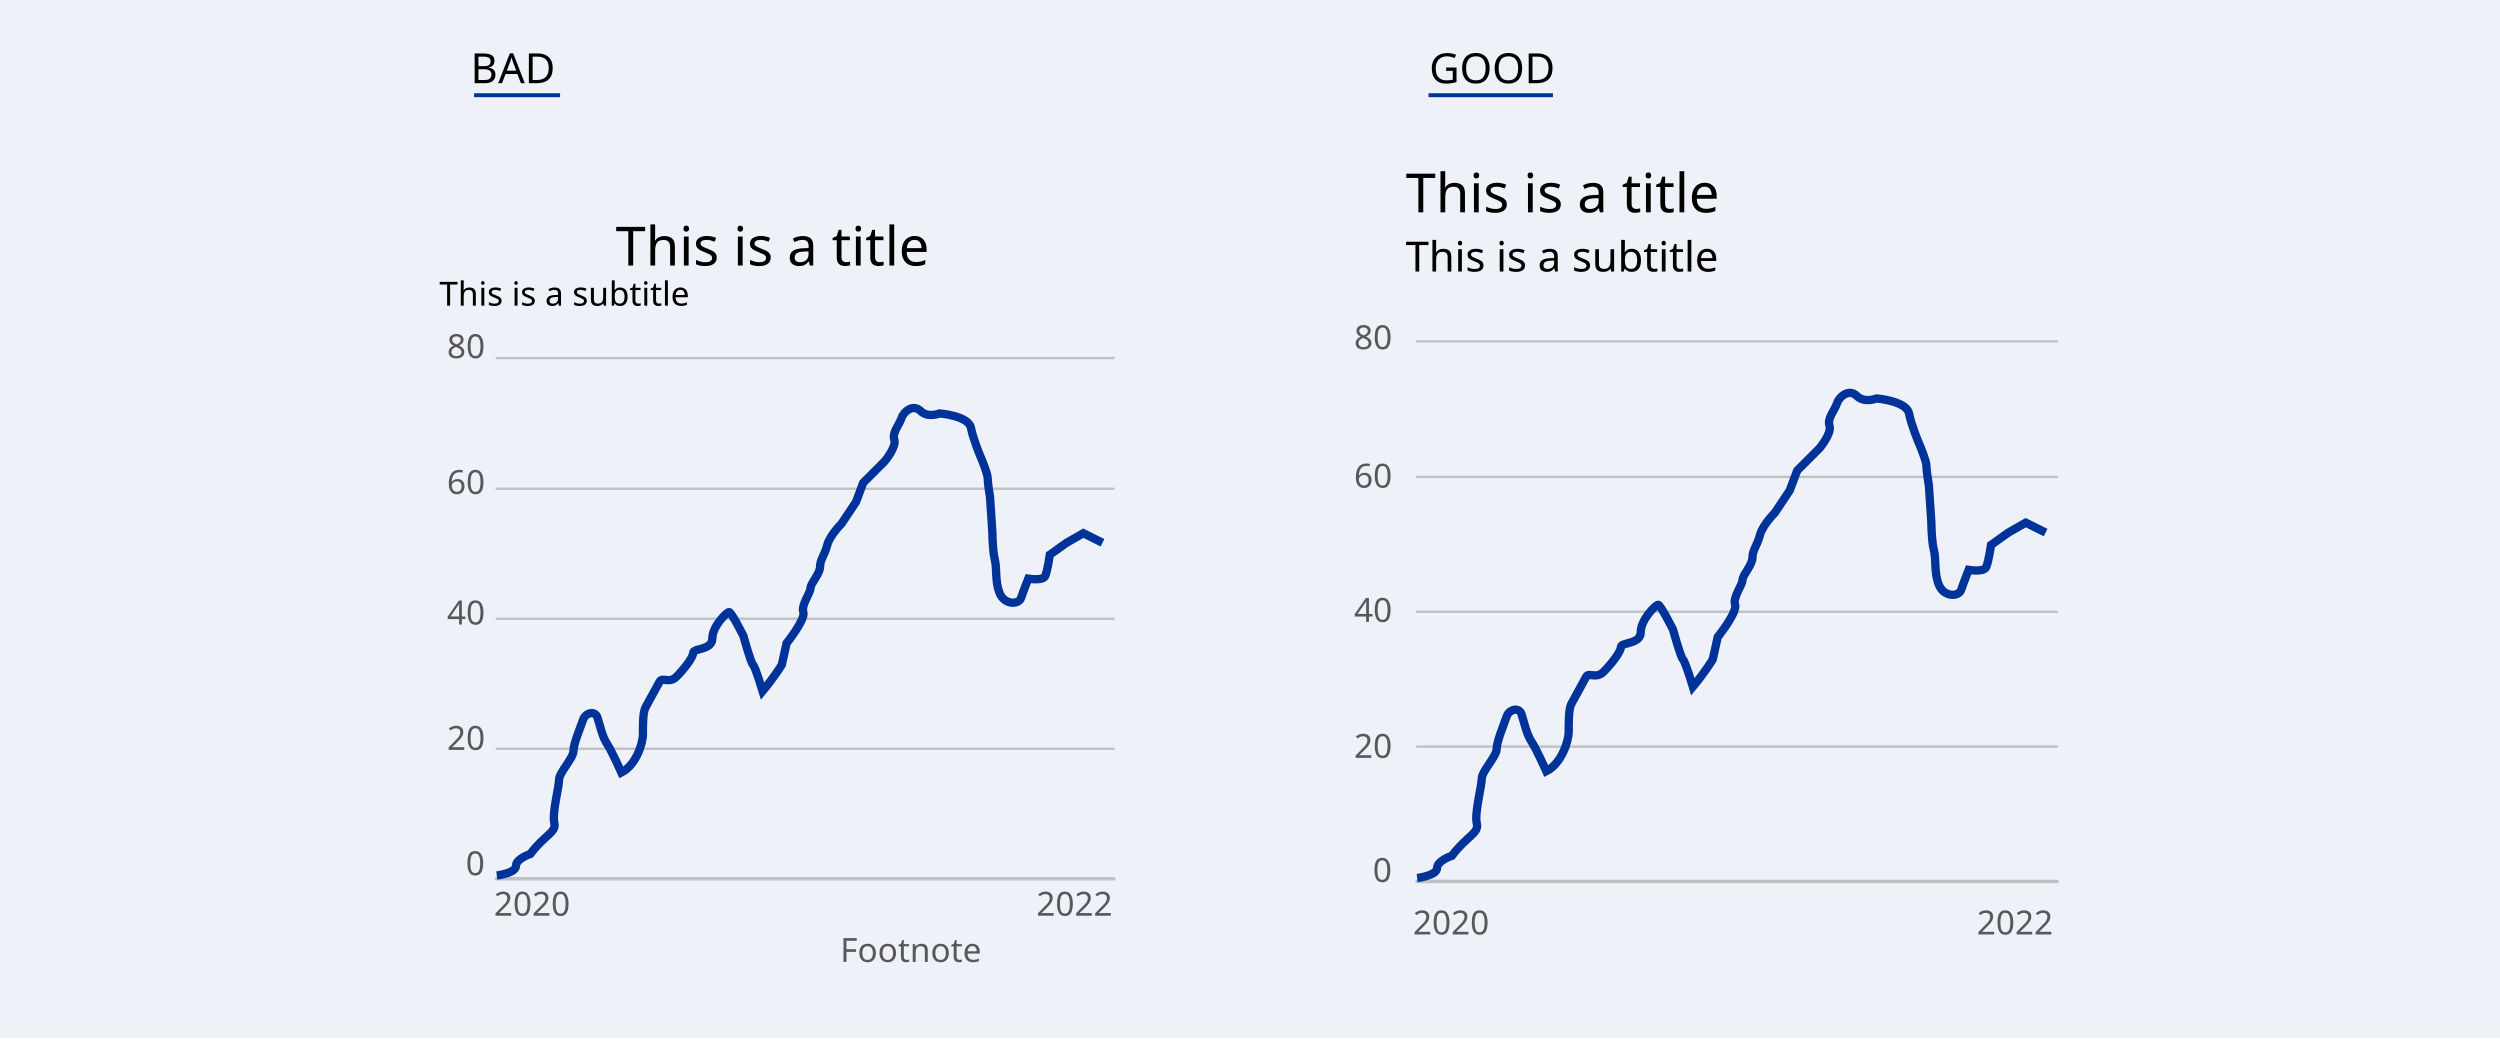
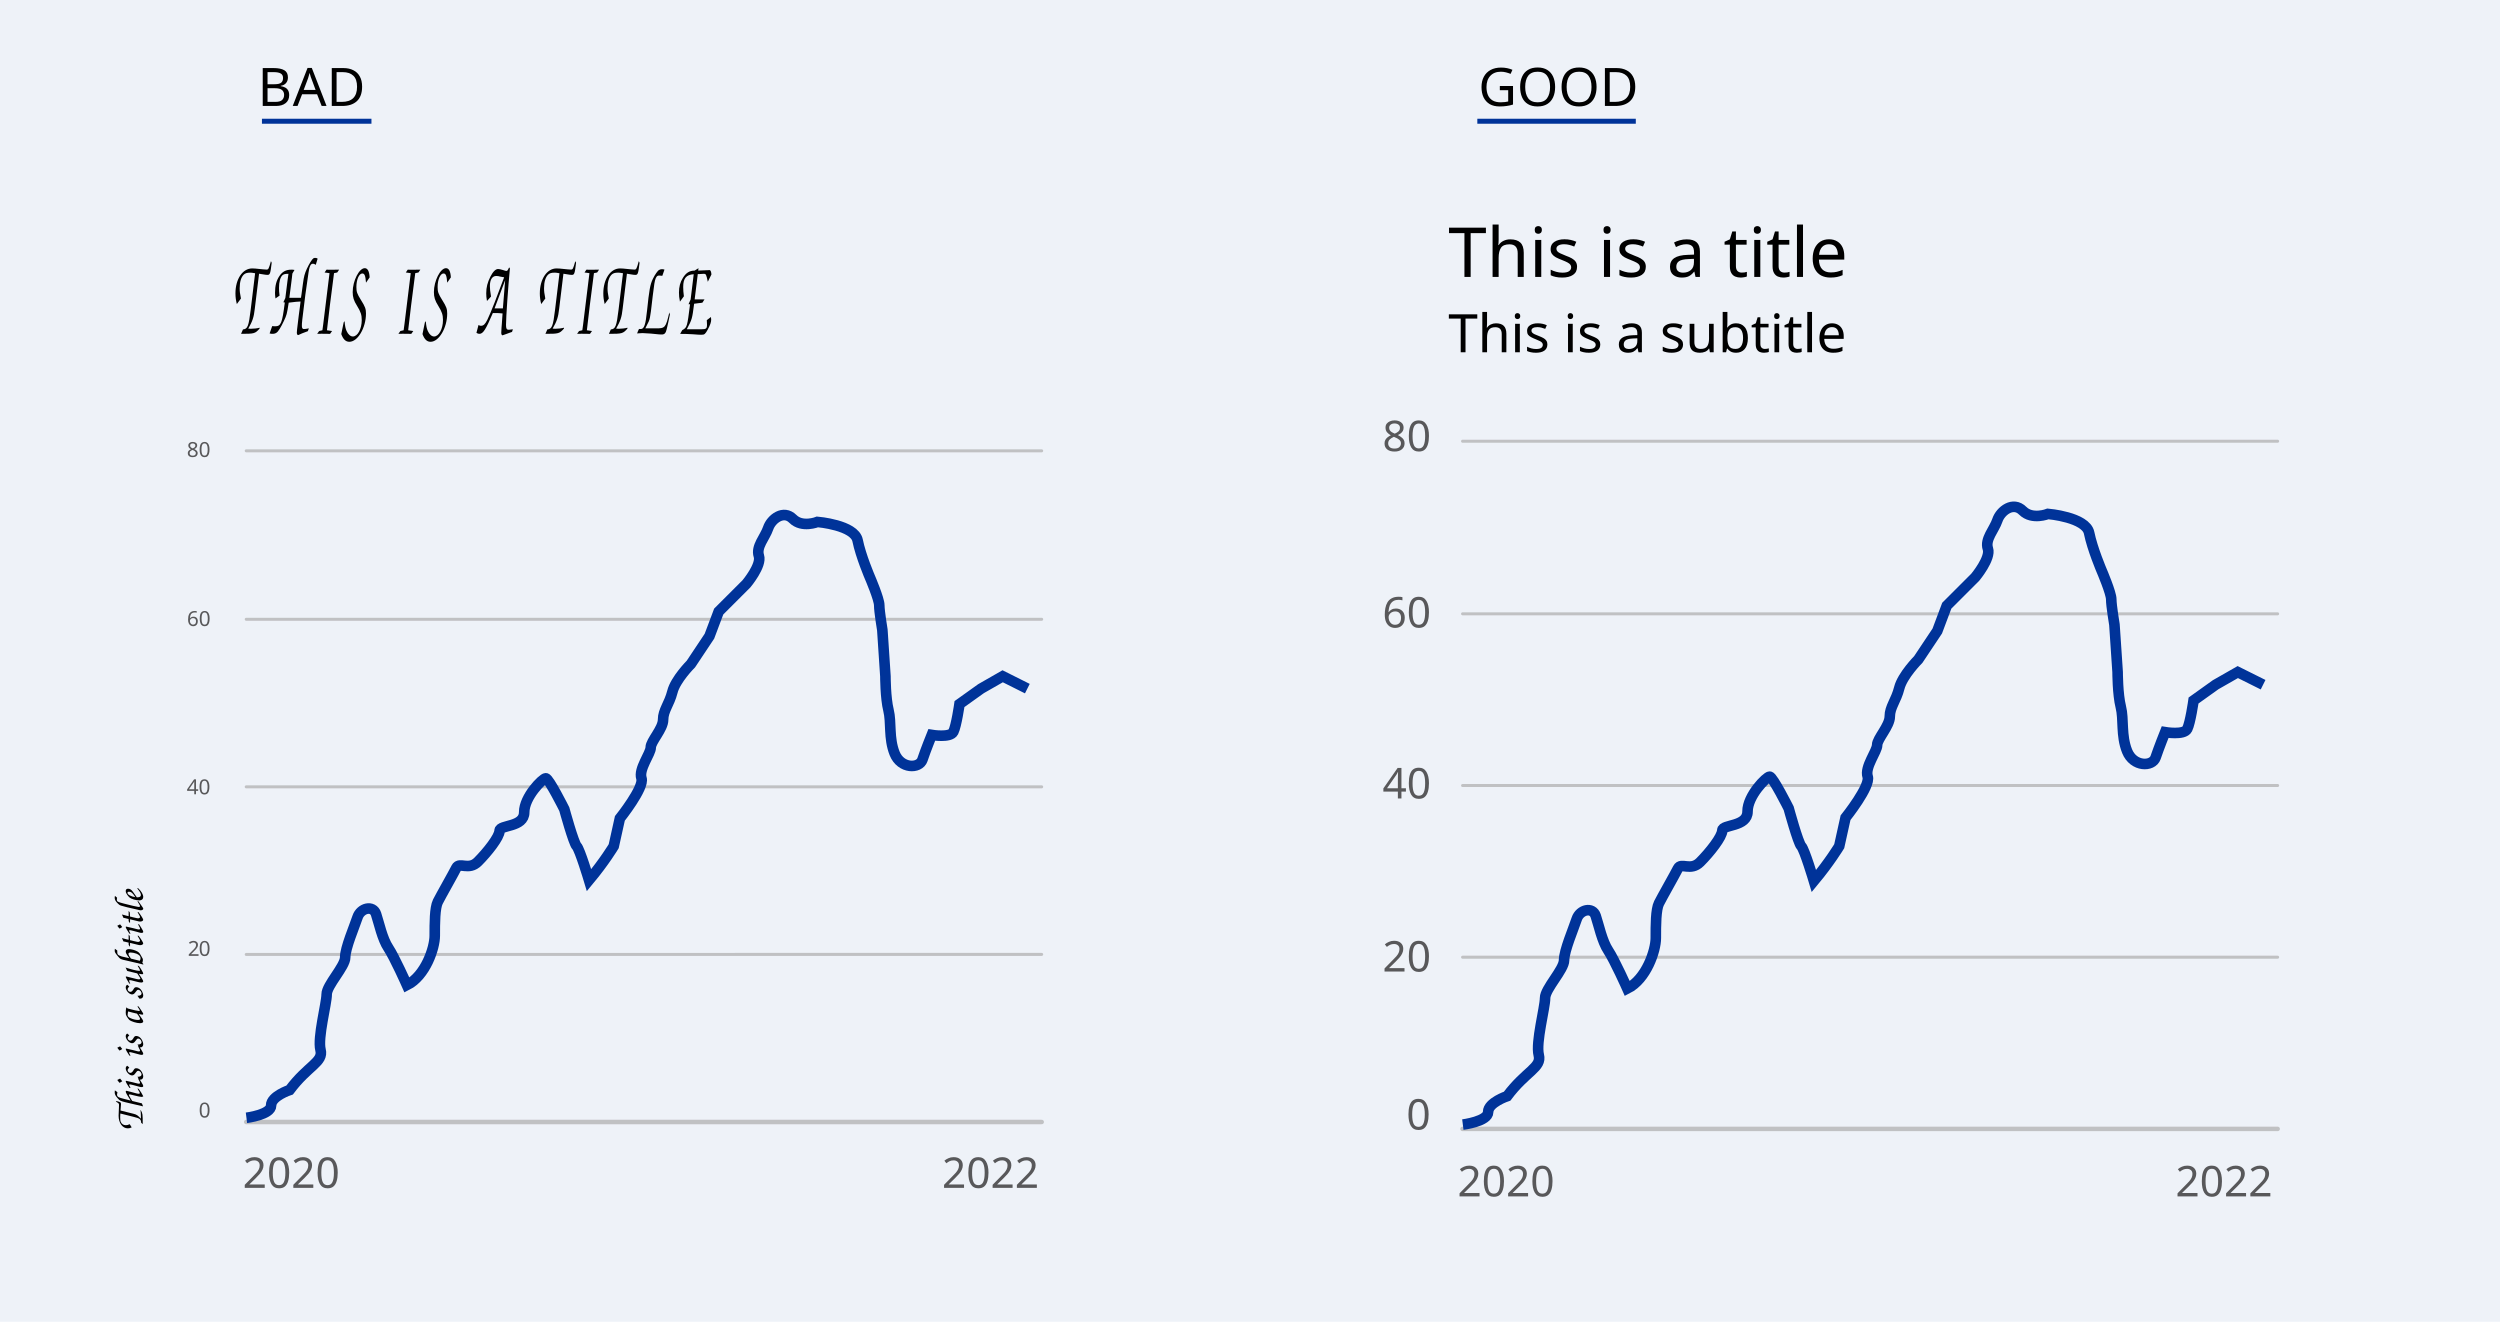
- <svg xmlns="http://www.w3.org/2000/svg" viewBox="0 0 600 250">
-   <g id="Hintergrund">
-     <rect y="-.88" width="600" height="250" fill="rgba(214, 222, 239, .4)" />
-   </g>
-   <g id="Graphic">
-     <line x1="493.69" y1="211.54" x2="340.07" y2="211.54" fill="none" stroke="#c0c1c3" stroke-linecap="round" stroke-miterlimit="10" stroke-width=".85" />
-     <line x1="493.69" y1="179.18" x2="340.07" y2="179.18" fill="none" stroke="#c0c1c3" stroke-linecap="round" stroke-miterlimit="10" stroke-width=".57" />
-     <line x1="493.69" y1="146.82" x2="340.07" y2="146.82" fill="none" stroke="#c0c1c3" stroke-linecap="round" stroke-miterlimit="10" stroke-width=".57" />
-     <line x1="493.69" y1="114.46" x2="340.07" y2="114.46" fill="none" stroke="#c0c1c3" stroke-linecap="round" stroke-miterlimit="10" stroke-width=".57" />
-     <line x1="493.69" y1="81.93" x2="340.07" y2="81.93" fill="none" stroke="#c0c1c3" stroke-linecap="round" stroke-miterlimit="10" stroke-width=".57" />
-   </g>
-   <g id="Text">
-     <text transform="translate(337.38 50.96)" font-family="Ubuntu-Bold, Ubuntu" font-size="13">
-       <tspan x="0" y="0">This is a title</tspan>
-     </text>
-     <text transform="translate(337.38 65.16)" font-family="Ubuntu-Regular, Ubuntu" font-size="10">
-       <tspan x="0" y="0">This is a subtitle</tspan>
-     </text>
-     <text transform="translate(339.11 224.27)" fill="#58585a" font-family="Ubuntu-Regular, Ubuntu" font-size="8">
-       <tspan x="0" y="0">2020</tspan>
-     </text>
-     <text transform="translate(474.43 224.27)" fill="#58585a" font-family="Ubuntu-Regular, Ubuntu" font-size="8">
-       <tspan x="0" y="0">2022</tspan>
-     </text>
-     <text transform="translate(324.97 117.04)" fill="#58585a" font-family="Ubuntu-Regular, Ubuntu" font-size="8">
-       <tspan x="0" y="0">60</tspan>
-     </text>
-     <text transform="translate(324.97 83.8)" fill="#58585a" font-family="Ubuntu-Regular, Ubuntu" font-size="8">
-       <tspan x="0" y="0">80</tspan>
-     </text>
-     <text transform="translate(324.97 149.26)" fill="#58585a" font-family="Ubuntu-Regular, Ubuntu" font-size="8">
-       <tspan x="0" y="0">40</tspan>
-     </text>
-     <text transform="translate(324.97 181.89)" fill="#58585a" font-family="Ubuntu-Regular, Ubuntu" font-size="8">
-       <tspan x="0" y="0">20</tspan>
-     </text>
-     <text transform="translate(329.48 211.67)" fill="#58585a" font-family="Ubuntu-Regular, Ubuntu" font-size="8">
-       <tspan x="0" y="0">0</tspan>
-     </text>
-     <path d="M340.12,210.73s4.77-.6,4.77-2.38,3.58-2.98,3.58-2.98c3.58-4.77,6.56-5.37,5.96-7.75-.6-2.38,1.19-8.94,1.19-10.73s3.58-5.37,3.58-7.15,1.79-5.96,2.38-7.75,2.98-2.38,3.58-.6c.6,1.79,1.19,4.77,2.38,6.56s3.58,7.15,3.58,7.15c3.58-1.79,5.37-7.15,5.37-9.54s0-5.37,.6-6.56,2.98-5.37,3.58-6.56c.6-1.19,2.38,.6,4.17-1.19,1.79-1.79,4.17-4.77,4.17-5.96s4.77-.6,4.77-3.58,3.58-6.56,4.17-6.56,3.58,5.96,3.58,5.96c0,0,1.79,6.56,2.38,7.15,.6,.6,2.38,6.56,2.38,6.56,2.98-3.58,4.77-6.56,4.77-6.56l1.19-5.37s4.77-5.96,4.17-7.75,1.79-4.77,1.79-5.96,2.38-3.58,2.38-5.37,1.19-2.98,1.79-5.37c.6-2.38,3.58-5.37,3.58-5.37l3.58-5.37,1.79-4.77,5.37-5.37s2.98-3.58,2.38-5.37,1.19-3.58,1.79-5.37,2.98-3.58,4.77-1.79c1.79,1.79,4.77,.6,4.77,.6,0,0,7.15,.6,7.75,3.58,.6,2.98,2.38,7.15,2.38,7.15,0,0,1.79,4.17,1.79,5.37s.6,4.77,.6,4.77l.6,8.94s0,4.17,.6,6.56c.6,2.38,0,5.37,1.19,8.35s4.77,2.98,5.37,1.19c.6-1.79,1.79-4.77,1.79-4.77,0,0,3.58,.6,4.17-.6,.6-1.19,1.19-5.37,1.19-5.37l4.17-2.98,4.17-2.38,4.77,2.38" fill="none" stroke="#039" stroke-miterlimit="10" stroke-width="2" />
-     <rect x="342.84" y="22.38" width="29.87" height=".94" fill="#039" />
-     <rect x="113.78" y="22.38" width="20.64" height=".94" fill="#039" />
-     <text transform="translate(343.02 19.97)" font-family="Ubuntu-Bold, Ubuntu" font-size="10">
-       <tspan x="0" y="0">GOOD</tspan>
-     </text>
-     <text transform="translate(112.95 19.97)" font-family="Ubuntu-Bold, Ubuntu" font-size="10">
-       <tspan x="0" y="0" letter-spacing="0em">B</tspan>
-       <tspan x="6.62" y="0">AD</tspan>
-     </text>
-     <line x1="267.29" y1="210.9" x2="119.19" y2="210.9" fill="none" stroke="#c0c1c3" stroke-linecap="round" stroke-miterlimit="10" stroke-width=".85" />
-     <line x1="267.29" y1="179.7" x2="119.19" y2="179.7" fill="none" stroke="#c0c1c3" stroke-linecap="round" stroke-miterlimit="10" stroke-width=".57" />
-     <line x1="267.29" y1="148.5" x2="119.19" y2="148.5" fill="none" stroke="#c0c1c3" stroke-linecap="round" stroke-miterlimit="10" stroke-width=".57" />
-     <line x1="267.29" y1="117.3" x2="119.19" y2="117.3" fill="none" stroke="#c0c1c3" stroke-linecap="round" stroke-miterlimit="10" stroke-width=".57" />
-     <line x1="267.29" y1="85.94" x2="119.19" y2="85.94" fill="none" stroke="#c0c1c3" stroke-linecap="round" stroke-miterlimit="10" stroke-width=".57" />
-     <text transform="translate(147.76 63.73)" font-family="Ubuntu-Bold, Ubuntu" font-size="13">
-       <tspan x="0" y="0">This is a title</tspan>
-     </text>
-     <text transform="translate(105.45 73.36)" font-family="Ubuntu-Regular, Ubuntu" font-size="8">
-       <tspan x="0" y="0">This is a subtitle</tspan>
-     </text>
-     <text transform="translate(201.65 230.87)" fill="#58585a" font-family="Ubuntu-Light, Ubuntu" font-size="8">
-       <tspan x="0" y="0">Footnote</tspan>
-     </text>
-     <text transform="translate(118.54 219.77)" fill="#58585a" font-family="Ubuntu-Regular, Ubuntu" font-size="8">
-       <tspan x="0" y="0">2020</tspan>
-     </text>
-     <text transform="translate(248.72 219.77)" fill="#58585a" font-family="Ubuntu-Regular, Ubuntu" font-size="8">
-       <tspan x="0" y="0">2022</tspan>
-     </text>
-     <text transform="translate(107.27 118.55)" fill="#58585a" font-family="Ubuntu-Regular, Ubuntu" font-size="8">
-       <tspan x="0" y="0">60</tspan>
-     </text>
-     <text transform="translate(107.27 85.95)" fill="#58585a" font-family="Ubuntu-Regular, Ubuntu" font-size="8">
-       <tspan x="0" y="0">80</tspan>
-     </text>
-     <text transform="translate(107.27 149.88)" fill="#58585a" font-family="Ubuntu-Regular, Ubuntu" font-size="8">
-       <tspan x="0" y="0">40</tspan>
-     </text>
-     <text transform="translate(107.27 179.97)" fill="#58585a" font-family="Ubuntu-Regular, Ubuntu" font-size="8">
-       <tspan x="0" y="0">20</tspan>
-     </text>
-     <text transform="translate(111.78 210.05)" fill="#58585a" font-family="Ubuntu-Regular, Ubuntu" font-size="8">
-       <tspan x="0" y="0">0</tspan>
-     </text>
-     <path d="M119.23,210.12s4.6-.57,4.6-2.3,3.45-2.87,3.45-2.87c3.45-4.6,6.32-5.17,5.75-7.47s1.15-8.62,1.15-10.35,3.45-5.17,3.45-6.9,1.72-5.75,2.3-7.47,2.87-2.3,3.45-.57c.57,1.72,1.15,4.6,2.3,6.32s3.45,6.9,3.45,6.9c3.45-1.72,5.17-6.9,5.17-9.2s0-5.17,.57-6.32,2.87-5.17,3.45-6.32,2.3,.57,4.02-1.15,4.02-4.6,4.02-5.75,4.6-.57,4.6-3.45,3.45-6.32,4.02-6.32,3.45,5.75,3.45,5.75c0,0,1.72,6.32,2.3,6.9,.57,.57,2.3,6.32,2.3,6.32,2.87-3.45,4.6-6.32,4.6-6.32l1.15-5.17s4.6-5.75,4.02-7.47c-.57-1.72,1.72-4.6,1.72-5.75s2.3-3.45,2.3-5.17,1.15-2.87,1.72-5.17c.57-2.3,3.45-5.17,3.45-5.17l3.45-5.17,1.72-4.6,5.17-5.17s2.87-3.45,2.3-5.17c-.57-1.72,1.15-3.45,1.72-5.17s2.87-3.45,4.6-1.72c1.72,1.72,4.6,.57,4.6,.57,0,0,6.9,.57,7.47,3.45,.57,2.87,2.3,6.9,2.3,6.9,0,0,1.72,4.02,1.72,5.17s.57,4.6,.57,4.6l.57,8.62s0,4.02,.57,6.32c.57,2.3,0,5.17,1.15,8.05,1.15,2.87,4.6,2.87,5.17,1.15s1.72-4.6,1.72-4.6c0,0,3.45,.57,4.02-.57s1.15-5.17,1.15-5.17l4.02-2.87,4.02-2.3,4.6,2.3" fill="none" stroke="#039" stroke-miterlimit="10" stroke-width="2" />
-   </g>
+ <svg xmlns="http://www.w3.org/2000/svg" id="Text" viewBox="0 0 471.19 250">
+   <rect x="-64.4" y="-.88" width="600" height="250" fill="rgba(214, 222, 239, .4)" />
+   <line x1="429.28" y1="212.77" x2="275.66" y2="212.77" fill="none" stroke="#c0c1c3" stroke-linecap="round" stroke-miterlimit="10" stroke-width=".85" />
+   <line x1="429.28" y1="180.41" x2="275.66" y2="180.41" fill="none" stroke="#c0c1c3" stroke-linecap="round" stroke-miterlimit="10" stroke-width=".57" />
+   <line x1="429.28" y1="148.05" x2="275.66" y2="148.05" fill="none" stroke="#c0c1c3" stroke-linecap="round" stroke-miterlimit="10" stroke-width=".57" />
+   <line x1="429.28" y1="115.69" x2="275.66" y2="115.69" fill="none" stroke="#c0c1c3" stroke-linecap="round" stroke-miterlimit="10" stroke-width=".57" />
+   <line x1="429.28" y1="83.16" x2="275.66" y2="83.16" fill="none" stroke="#c0c1c3" stroke-linecap="round" stroke-miterlimit="10" stroke-width=".57" />
+   <rect x="278.44" y="22.38" width="29.87" height=".94" fill="#039" />
+   <rect x="49.37" y="22.38" width="20.64" height=".94" fill="#039" />
+   <text transform="translate(278.62 19.97)" font-family="Ubuntu-Bold, Ubuntu" font-size="10">
+     <tspan x="0" y="0">GOOD</tspan>
+   </text>
+   <text transform="translate(48.55 19.97)" font-family="Ubuntu-Bold, Ubuntu" font-size="10">
+     <tspan x="0" y="0" letter-spacing="0em">B</tspan>
+     <tspan x="6.62" y="0">AD</tspan>
+   </text>
+   <text transform="translate(272.98 52.19)" font-family="Ubuntu-Bold, Ubuntu" font-size="13">
+     <tspan x="0" y="0">This is a title</tspan>
+   </text>
+   <text transform="translate(272.98 66.39)" font-family="Ubuntu-Regular, Ubuntu" font-size="10">
+     <tspan x="0" y="0">This is a subtitle</tspan>
+   </text>
+   <text transform="translate(274.7 225.49)" fill="#58585a" font-family="Ubuntu-Regular, Ubuntu" font-size="8">
+     <tspan x="0" y="0">2020</tspan>
+   </text>
+   <text transform="translate(410.02 225.49)" fill="#58585a" font-family="Ubuntu-Regular, Ubuntu" font-size="8">
+     <tspan x="0" y="0">2022</tspan>
+   </text>
+   <text transform="translate(260.56 118.27)" fill="#58585a" font-family="Ubuntu-Regular, Ubuntu" font-size="8">
+     <tspan x="0" y="0">60</tspan>
+   </text>
+   <text transform="translate(260.56 85.03)" fill="#58585a" font-family="Ubuntu-Regular, Ubuntu" font-size="8">
+     <tspan x="0" y="0">80</tspan>
+   </text>
+   <text transform="translate(260.56 150.49)" fill="#58585a" font-family="Ubuntu-Regular, Ubuntu" font-size="8">
+     <tspan x="0" y="0">40</tspan>
+   </text>
+   <text transform="translate(260.56 183.11)" fill="#58585a" font-family="Ubuntu-Regular, Ubuntu" font-size="8">
+     <tspan x="0" y="0">20</tspan>
+   </text>
+   <text transform="translate(265.07 212.9)" fill="#58585a" font-family="Ubuntu-Regular, Ubuntu" font-size="8">
+     <tspan x="0" y="0">0</tspan>
+   </text>
+   <path d="M275.71,211.96s4.77-.6,4.77-2.38,3.58-2.98,3.58-2.98c3.58-4.77,6.56-5.37,5.96-7.75-.6-2.38,1.19-8.94,1.19-10.73s3.58-5.37,3.58-7.15,1.79-5.96,2.38-7.75,2.98-2.38,3.58-.6c.6,1.79,1.19,4.77,2.38,6.56s3.58,7.15,3.58,7.15c3.58-1.79,5.37-7.15,5.37-9.54s0-5.37,.6-6.56,2.98-5.37,3.58-6.56c.6-1.19,2.38,.6,4.17-1.19s4.17-4.77,4.17-5.96,4.77-.6,4.77-3.58,3.58-6.56,4.17-6.56,3.58,5.96,3.58,5.96c0,0,1.79,6.56,2.38,7.15,.6,.6,2.38,6.56,2.38,6.56,2.98-3.58,4.77-6.56,4.77-6.56l1.19-5.37s4.77-5.96,4.17-7.75c-.6-1.79,1.79-4.77,1.79-5.96s2.38-3.58,2.38-5.37,1.19-2.98,1.79-5.37c.6-2.38,3.58-5.37,3.58-5.37l3.58-5.37,1.79-4.77,5.37-5.37s2.98-3.58,2.38-5.37,1.19-3.58,1.79-5.37,2.98-3.58,4.77-1.79c1.79,1.79,4.77,.6,4.77,.6,0,0,7.15,.6,7.75,3.58,.6,2.98,2.38,7.15,2.38,7.15,0,0,1.79,4.17,1.79,5.37s.6,4.77,.6,4.77l.6,8.94s0,4.17,.6,6.56c.6,2.38,0,5.37,1.19,8.35s4.77,2.98,5.37,1.19c.6-1.79,1.79-4.77,1.79-4.77,0,0,3.58,.6,4.17-.6,.6-1.19,1.19-5.37,1.19-5.37l4.17-2.98,4.17-2.38,4.77,2.38" fill="none" stroke="#039" stroke-miterlimit="10" stroke-width="2" />
+   <line x1="196.33" y1="211.47" x2="46.41" y2="211.47" fill="none" stroke="#c0c1c3" stroke-linecap="round" stroke-miterlimit="10" stroke-width=".85" />
+   <line x1="196.33" y1="179.88" x2="46.41" y2="179.89" fill="none" stroke="#c0c1c3" stroke-linecap="round" stroke-miterlimit="10" stroke-width=".57" />
+   <line x1="196.33" y1="148.3" x2="46.41" y2="148.3" fill="none" stroke="#c0c1c3" stroke-linecap="round" stroke-miterlimit="10" stroke-width=".57" />
+   <line x1="196.33" y1="116.72" x2="46.41" y2="116.72" fill="none" stroke="#c0c1c3" stroke-linecap="round" stroke-miterlimit="10" stroke-width=".57" />
+   <line x1="196.33" y1="84.97" x2="46.41" y2="84.97" fill="none" stroke="#c0c1c3" stroke-linecap="round" stroke-miterlimit="10" stroke-width=".57" />
+   <text transform="translate(43.78 62.92) scale(.49 1)" font-family="ComicSansMS, 'Comic Sans MS'" font-size="21.11" letter-spacing=".14em">
+     <tspan x="0" y="0">THIS IS A TITLE</tspan>
+   </text>
+   <text transform="translate(26.9 213.12) rotate(-90)" font-family="ComicSansMS, 'Comic Sans MS'" font-size="7.79">
+     <tspan x="0" y="0">This is a subtitle</tspan>
+   </text>
+   <text transform="translate(45.74 223.89)" fill="#58585a" font-family="BodoniOldFasURW-RegIta, 'BodoniOldFasURW RegIta'" font-size="8">
+     <tspan x="0" y="0">2020</tspan>
+   </text>
+   <text transform="translate(177.54 223.89)" fill="#58585a" font-family="BodoniOldFasURW-RegIta, 'BodoniOldFasURW RegIta'" font-size="8">
+     <tspan x="0" y="0">2022</tspan>
+   </text>
+   <text transform="translate(35.23 117.98)" fill="#58585a" font-family="GTAmerica-Light, 'GT America'" font-size="3.9">
+     <tspan x="0" y="0">60</tspan>
+   </text>
+   <text transform="translate(35.21 86.12)" fill="#58585a" font-family="GTAmerica-Light, 'GT America'" font-size="3.9">
+     <tspan x="0" y="0">80</tspan>
+   </text>
+   <text transform="translate(35.19 149.7)" fill="#58585a" font-family="GTAmerica-Light, 'GT America'" font-size="3.9">
+     <tspan x="0" y="0">40</tspan>
+   </text>
+   <text transform="translate(35.39 180.16)" fill="#58585a" font-family="GTAmerica-Light, 'GT America'" font-size="3.9">
+     <tspan x="0" y="0" letter-spacing="-.01em">2</tspan>
+     <tspan x="2.06" y="0">0</tspan>
+   </text>
+   <text transform="translate(37.45 210.62)" fill="#58585a" font-family="GTAmerica-Light, 'GT America'" font-size="3.9">
+     <tspan x="0" y="0">0</tspan>
+   </text>
+   <path d="M46.45,210.68s4.65-.58,4.65-2.33,3.49-2.91,3.49-2.91c3.49-4.65,6.4-5.24,5.82-7.56-.58-2.33,1.16-8.73,1.16-10.47s3.49-5.24,3.49-6.98,1.75-5.82,2.33-7.56,2.91-2.33,3.49-.58c.58,1.75,1.16,4.65,2.33,6.4,1.16,1.75,3.49,6.98,3.49,6.98,3.49-1.75,5.24-6.98,5.24-9.31s0-5.24,.58-6.4,2.91-5.24,3.49-6.4c.58-1.16,2.33,.58,4.07-1.16,1.75-1.75,4.07-4.65,4.07-5.82s4.65-.58,4.65-3.49,3.49-6.4,4.07-6.4,3.49,5.82,3.49,5.82c0,0,1.75,6.4,2.33,6.98s2.33,6.4,2.33,6.4c2.91-3.49,4.65-6.4,4.65-6.4l1.16-5.24s4.65-5.82,4.07-7.56c-.58-1.75,1.75-4.65,1.75-5.82s2.33-3.49,2.33-5.24,1.16-2.91,1.75-5.24c.58-2.33,3.49-5.24,3.49-5.24l3.49-5.24,1.75-4.65,5.24-5.24s2.91-3.49,2.33-5.24c-.58-1.75,1.16-3.49,1.75-5.24s2.91-3.49,4.65-1.75c1.75,1.75,4.65,.58,4.65,.58,0,0,6.98,.58,7.56,3.49s2.33,6.98,2.33,6.98c0,0,1.75,4.07,1.75,5.24s.58,4.65,.58,4.65l.58,8.73s0,4.07,.58,6.4c.58,2.33,0,5.24,1.16,8.15,1.16,2.91,4.65,2.91,5.24,1.16,.58-1.75,1.75-4.65,1.75-4.65,0,0,3.49,.58,4.07-.58s1.16-5.24,1.16-5.24l4.07-2.91,4.07-2.33,4.65,2.33" fill="none" stroke="#039" stroke-miterlimit="10" stroke-width="2" />
</svg>
